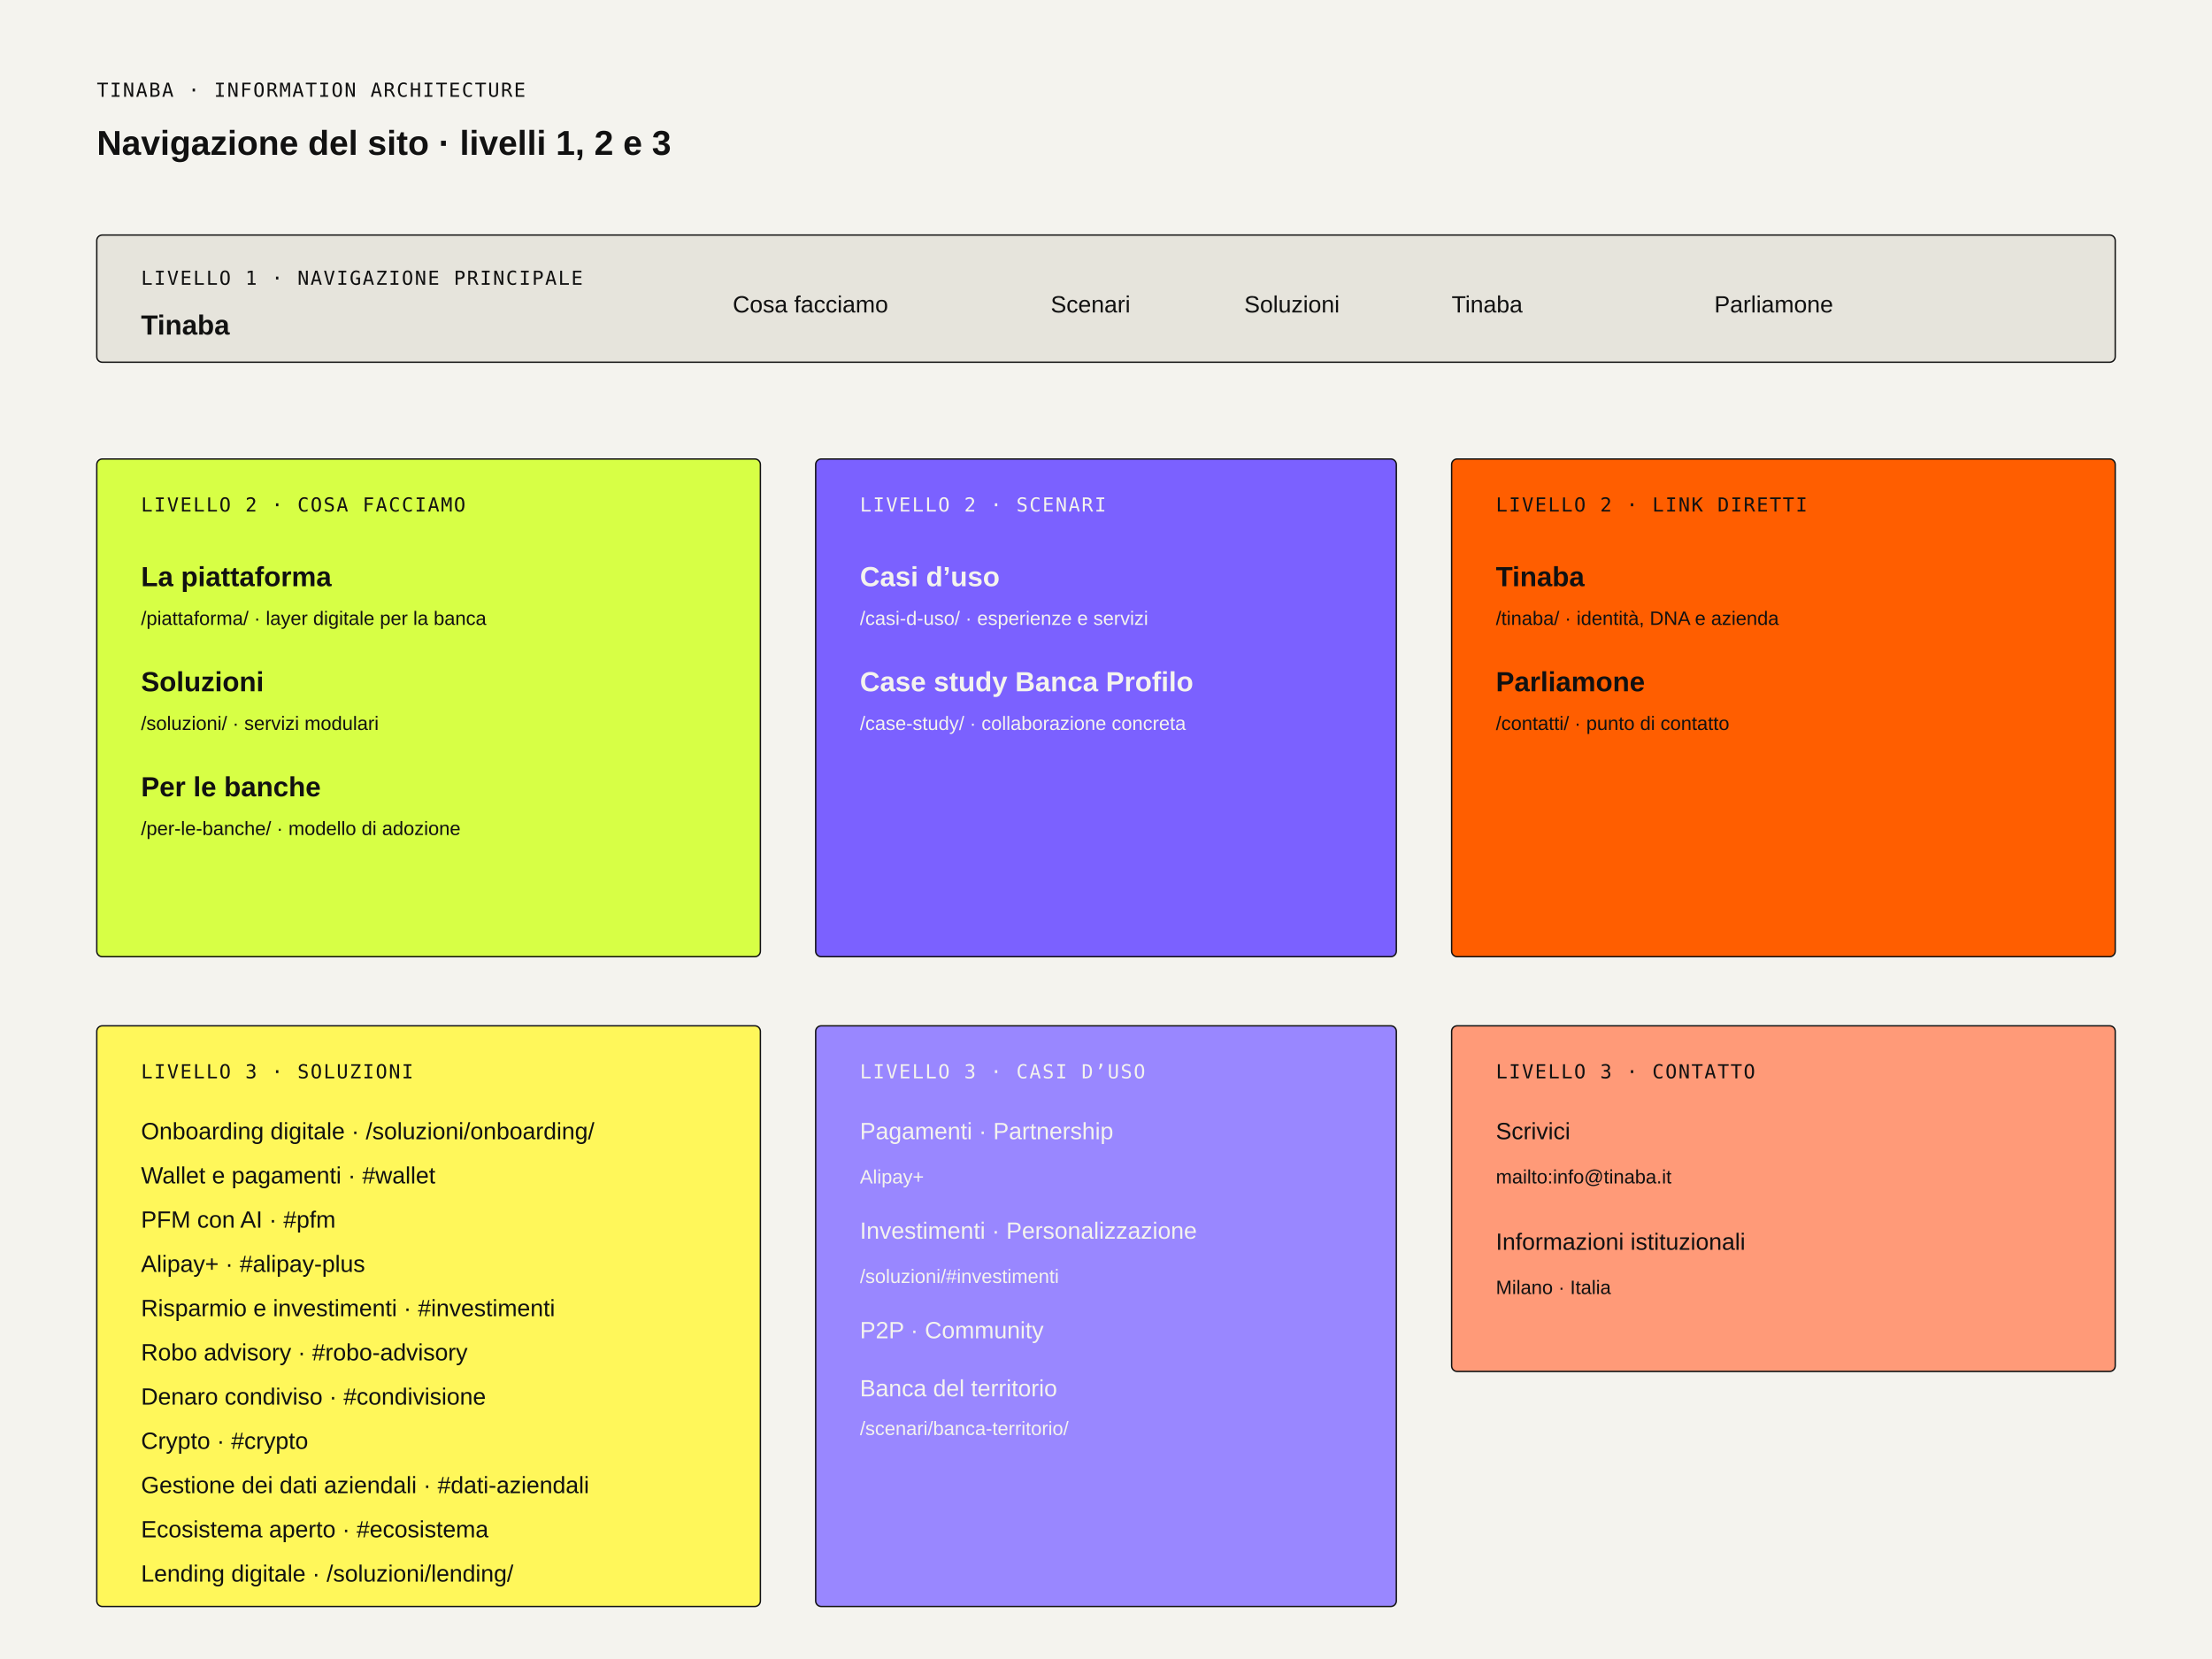
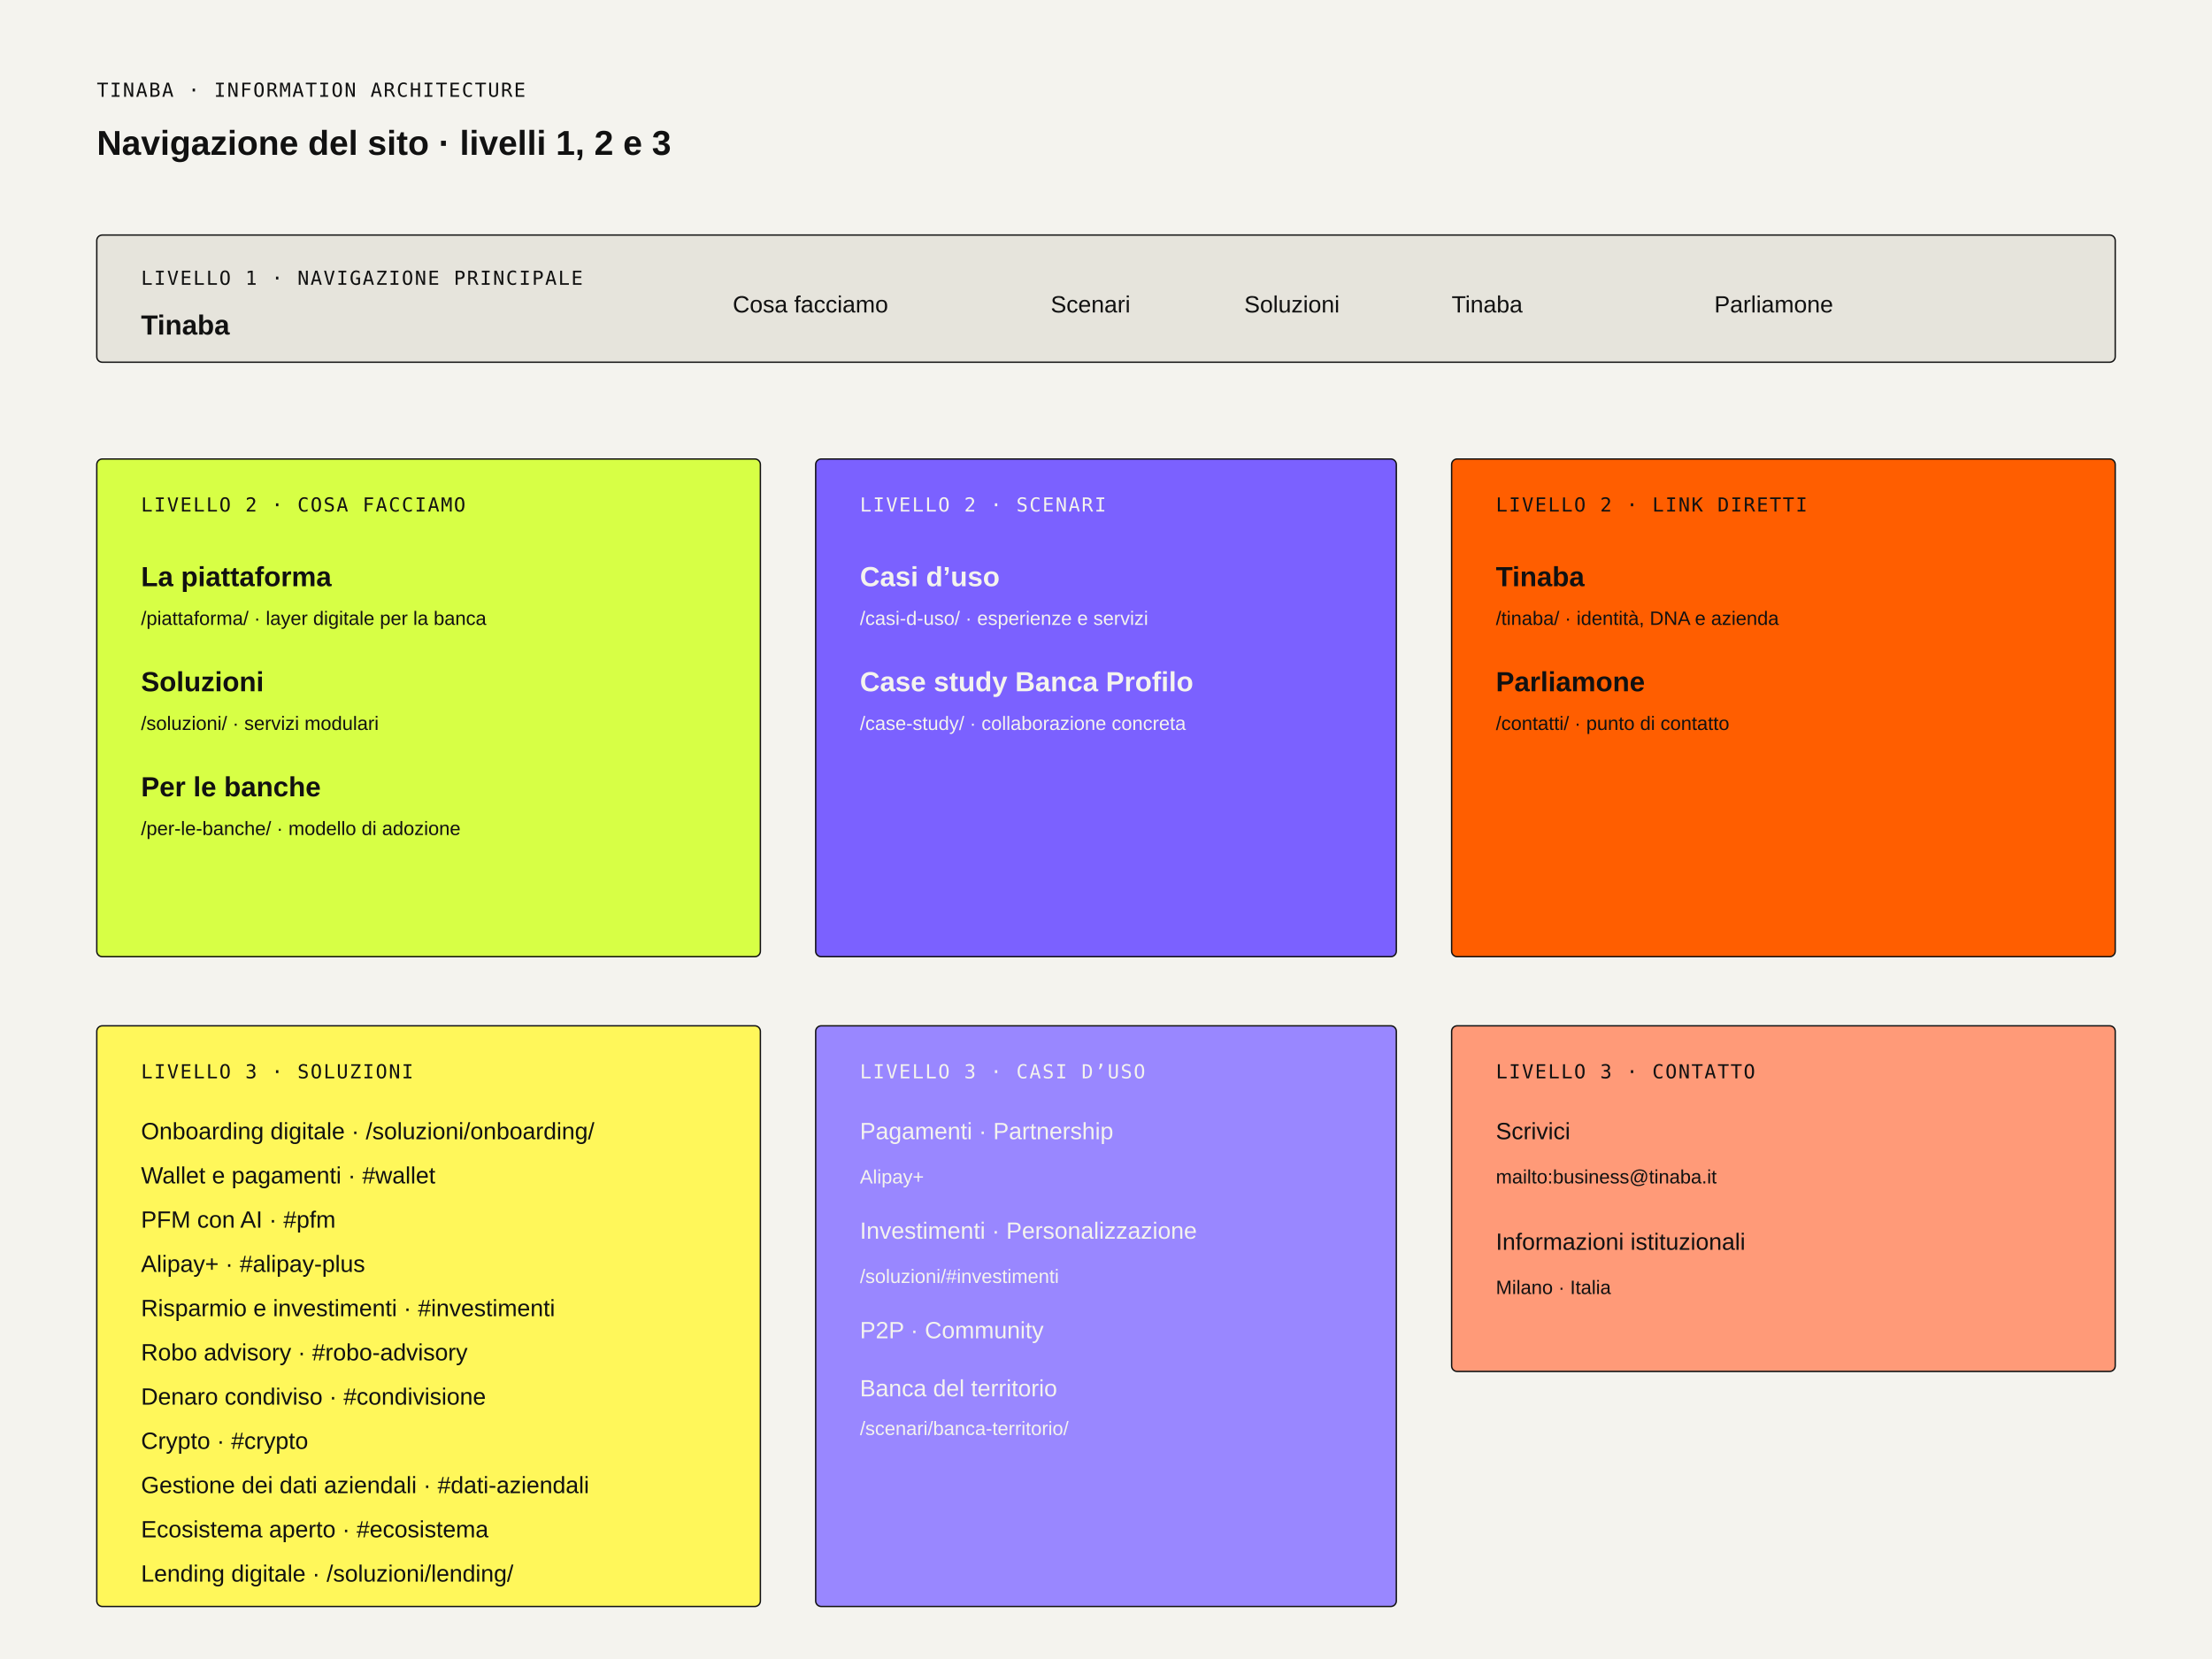
<svg xmlns="http://www.w3.org/2000/svg" viewBox="0 0 1600 1200" role="img" aria-labelledby="title desc">
  <style>
    text { font-family: Arial, sans-serif; fill: #111111; }
    .mono { font-family: monospace; font-size: 14px; letter-spacing: 1px; }
    .title { font-size: 25px; font-weight: 700; }
    .label { font-size: 20px; font-weight: 700; }
    .item { font-size: 17px; }
    .small { font-size: 14px; }
  </style>
  <rect width="1600" height="1200" fill="#f4f3ee" />
  <text x="70" y="70" class="mono">TINABA · INFORMATION ARCHITECTURE</text>
  <text x="70" y="112" class="title">Navigazione del sito · livelli 1, 2 e 3</text>
  <rect x="70" y="170" width="1460" height="92" rx="4" fill="#e6e4dc" stroke="#111111" stroke-width="1" />
  <text x="102" y="206" class="mono">LIVELLO 1 · NAVIGAZIONE PRINCIPALE</text>
  <text x="102" y="242" class="label">Tinaba</text>
  <text x="530" y="226" class="item">Cosa facciamo</text>
  <text x="760" y="226" class="item">Scenari</text>
  <text x="900" y="226" class="item">Soluzioni</text>
  <text x="1050" y="226" class="item">Tinaba</text>
  <text x="1240" y="226" class="item">Parliamone</text>
  <rect x="70" y="332" width="480" height="360" rx="4" fill="#d7ff45" stroke="#111111" stroke-width="1" />
  <text x="102" y="370" class="mono">LIVELLO 2 · COSA FACCIAMO</text>
  <text x="102" y="424" class="label">La piattaforma</text>
  <text x="102" y="452" class="small">/piattaforma/ · layer digitale per la banca</text>
  <text x="102" y="500" class="label">Soluzioni</text>
  <text x="102" y="528" class="small">/soluzioni/ · servizi modulari</text>
  <text x="102" y="576" class="label">Per le banche</text>
  <text x="102" y="604" class="small">/per-le-banche/ · modello di adozione</text>
  <rect x="70" y="742" width="480" height="420" rx="4" fill="#fff75a" stroke="#111111" stroke-width="1" />
  <text x="102" y="780" class="mono">LIVELLO 3 · SOLUZIONI</text>
  <text x="102" y="824" class="item">Onboarding digitale · /soluzioni/onboarding/</text>
  <text x="102" y="856" class="item">Wallet e pagamenti · #wallet</text>
  <text x="102" y="888" class="item">PFM con AI · #pfm</text>
  <text x="102" y="920" class="item">Alipay+ · #alipay-plus</text>
  <text x="102" y="952" class="item">Risparmio e investimenti · #investimenti</text>
  <text x="102" y="984" class="item">Robo advisory · #robo-advisory</text>
  <text x="102" y="1016" class="item">Denaro condiviso · #condivisione</text>
  <text x="102" y="1048" class="item">Crypto · #crypto</text>
  <text x="102" y="1080" class="item">Gestione dei dati aziendali · #dati-aziendali</text>
  <text x="102" y="1112" class="item">Ecosistema aperto · #ecosistema</text>
  <text x="102" y="1144" class="item">Lending digitale · /soluzioni/lending/</text>
  <rect x="590" y="332" width="420" height="360" rx="4" fill="#7b61ff" stroke="#111111" stroke-width="1" />
  <text x="622" y="370" class="mono" fill="#f4f3ee" style="fill:#f4f3ee">LIVELLO 2 · SCENARI</text>
  <text x="622" y="424" class="label" fill="#f4f3ee" style="fill:#f4f3ee">Casi d’uso</text>
  <text x="622" y="452" class="small" fill="#f4f3ee" style="fill:#f4f3ee">/casi-d-uso/ · esperienze e servizi</text>
  <text x="622" y="500" class="label" fill="#f4f3ee" style="fill:#f4f3ee">Case study Banca Profilo</text>
  <text x="622" y="528" class="small" fill="#f4f3ee" style="fill:#f4f3ee">/case-study/ · collaborazione concreta</text>
  <rect x="590" y="742" width="420" height="420" rx="4" fill="#9987ff" stroke="#111111" stroke-width="1" />
  <text x="622" y="780" class="mono" fill="#f4f3ee" style="fill:#f4f3ee">LIVELLO 3 · CASI D’USO</text>
  <text x="622" y="824" class="item" fill="#f4f3ee" style="fill:#f4f3ee">Pagamenti · Partnership</text>
  <text x="622" y="856" class="small" fill="#f4f3ee" style="fill:#f4f3ee">Alipay+</text>
  <text x="622" y="896" class="item" fill="#f4f3ee" style="fill:#f4f3ee">Investimenti · Personalizzazione</text>
  <text x="622" y="928" class="small" fill="#f4f3ee" style="fill:#f4f3ee">/soluzioni/#investimenti</text>
  <text x="622" y="968" class="item" fill="#f4f3ee" style="fill:#f4f3ee">P2P · Community</text>
  <text x="622" y="1010" class="item" fill="#f4f3ee" style="fill:#f4f3ee">Banca del territorio</text>
  <text x="622" y="1038" class="small" fill="#f4f3ee" style="fill:#f4f3ee">/scenari/banca-territorio/</text>
  <rect x="1050" y="332" width="480" height="360" rx="4" fill="#FF5E00" stroke="#111111" stroke-width="1" />
  <text x="1082" y="370" class="mono">LIVELLO 2 · LINK DIRETTI</text>
  <text x="1082" y="424" class="label">Tinaba</text>
  <text x="1082" y="452" class="small">/tinaba/ · identità, DNA e azienda</text>
  <text x="1082" y="500" class="label">Parliamone</text>
  <text x="1082" y="528" class="small">/contatti/ · punto di contatto</text>
  <rect x="1050" y="742" width="480" height="250" rx="4" fill="#ff9a78" stroke="#111111" stroke-width="1" />
  <text x="1082" y="780" class="mono">LIVELLO 3 · CONTATTO</text>
  <text x="1082" y="824" class="item">Scrivici</text>
-   <text x="1082" y="856" class="small">mailto:info@tinaba.it</text>
+   <text x="1082" y="856" class="small">mailto:business@tinaba.it</text>
  <text x="1082" y="904" class="item">Informazioni istituzionali</text>
  <text x="1082" y="936" class="small">Milano · Italia</text>
</svg>
